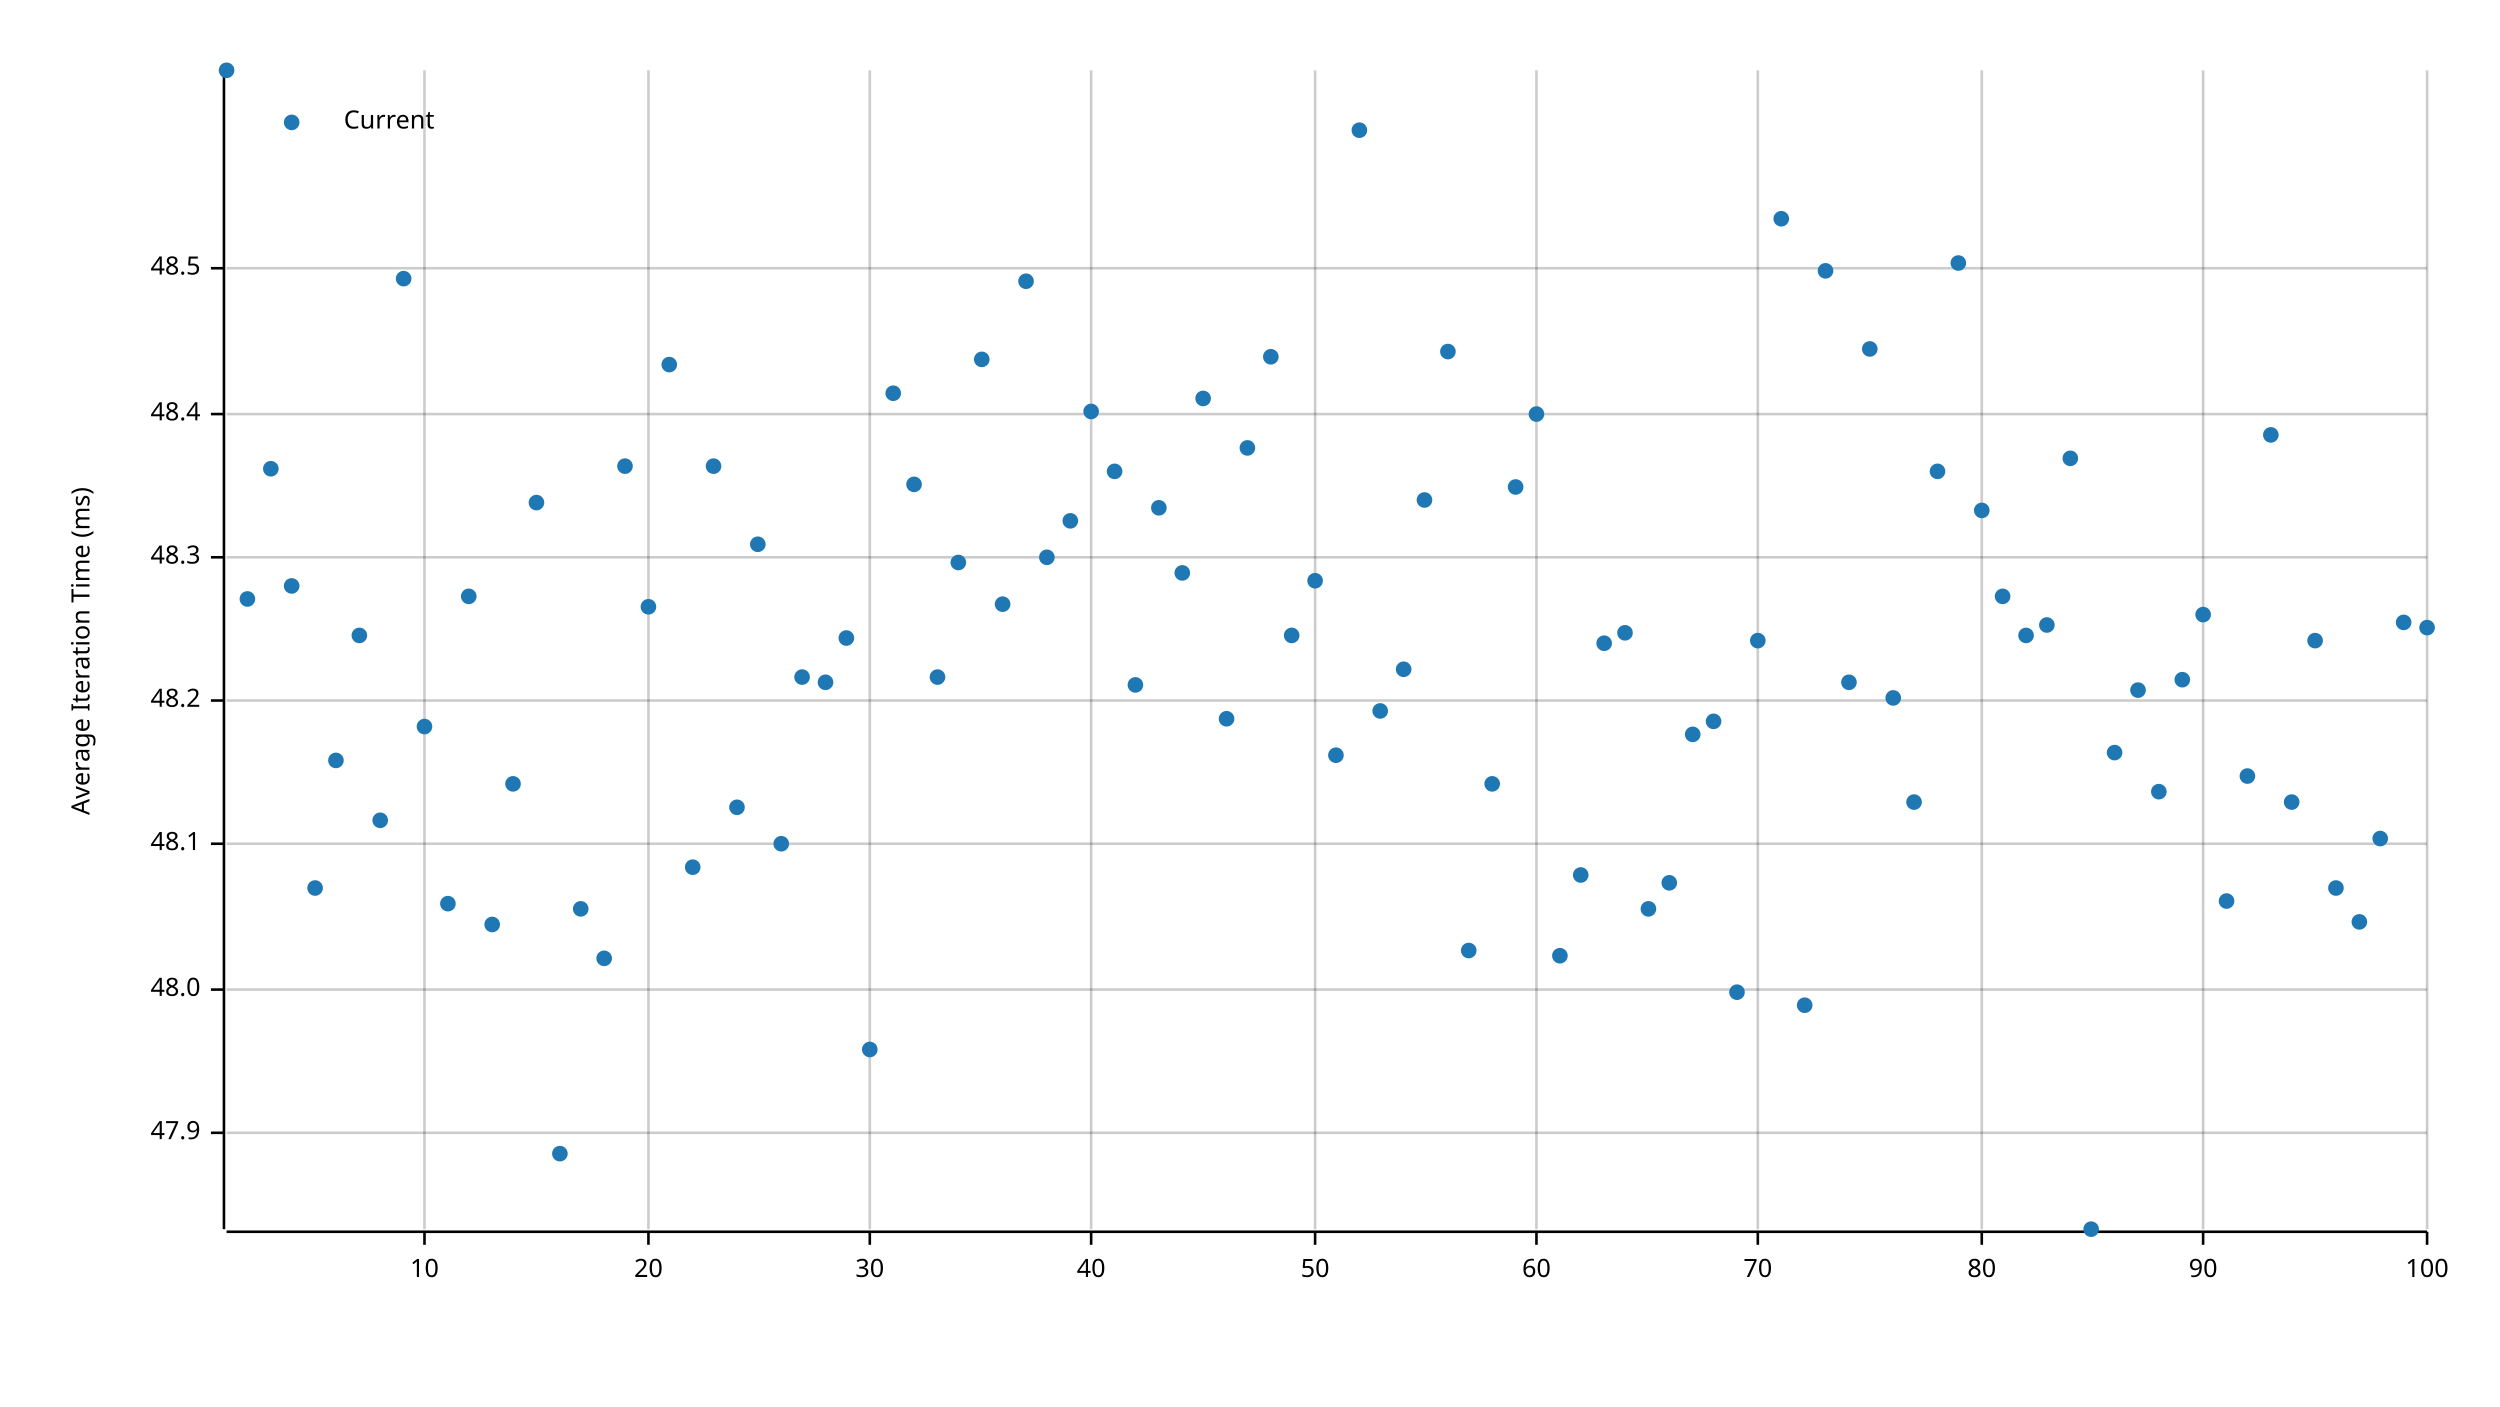
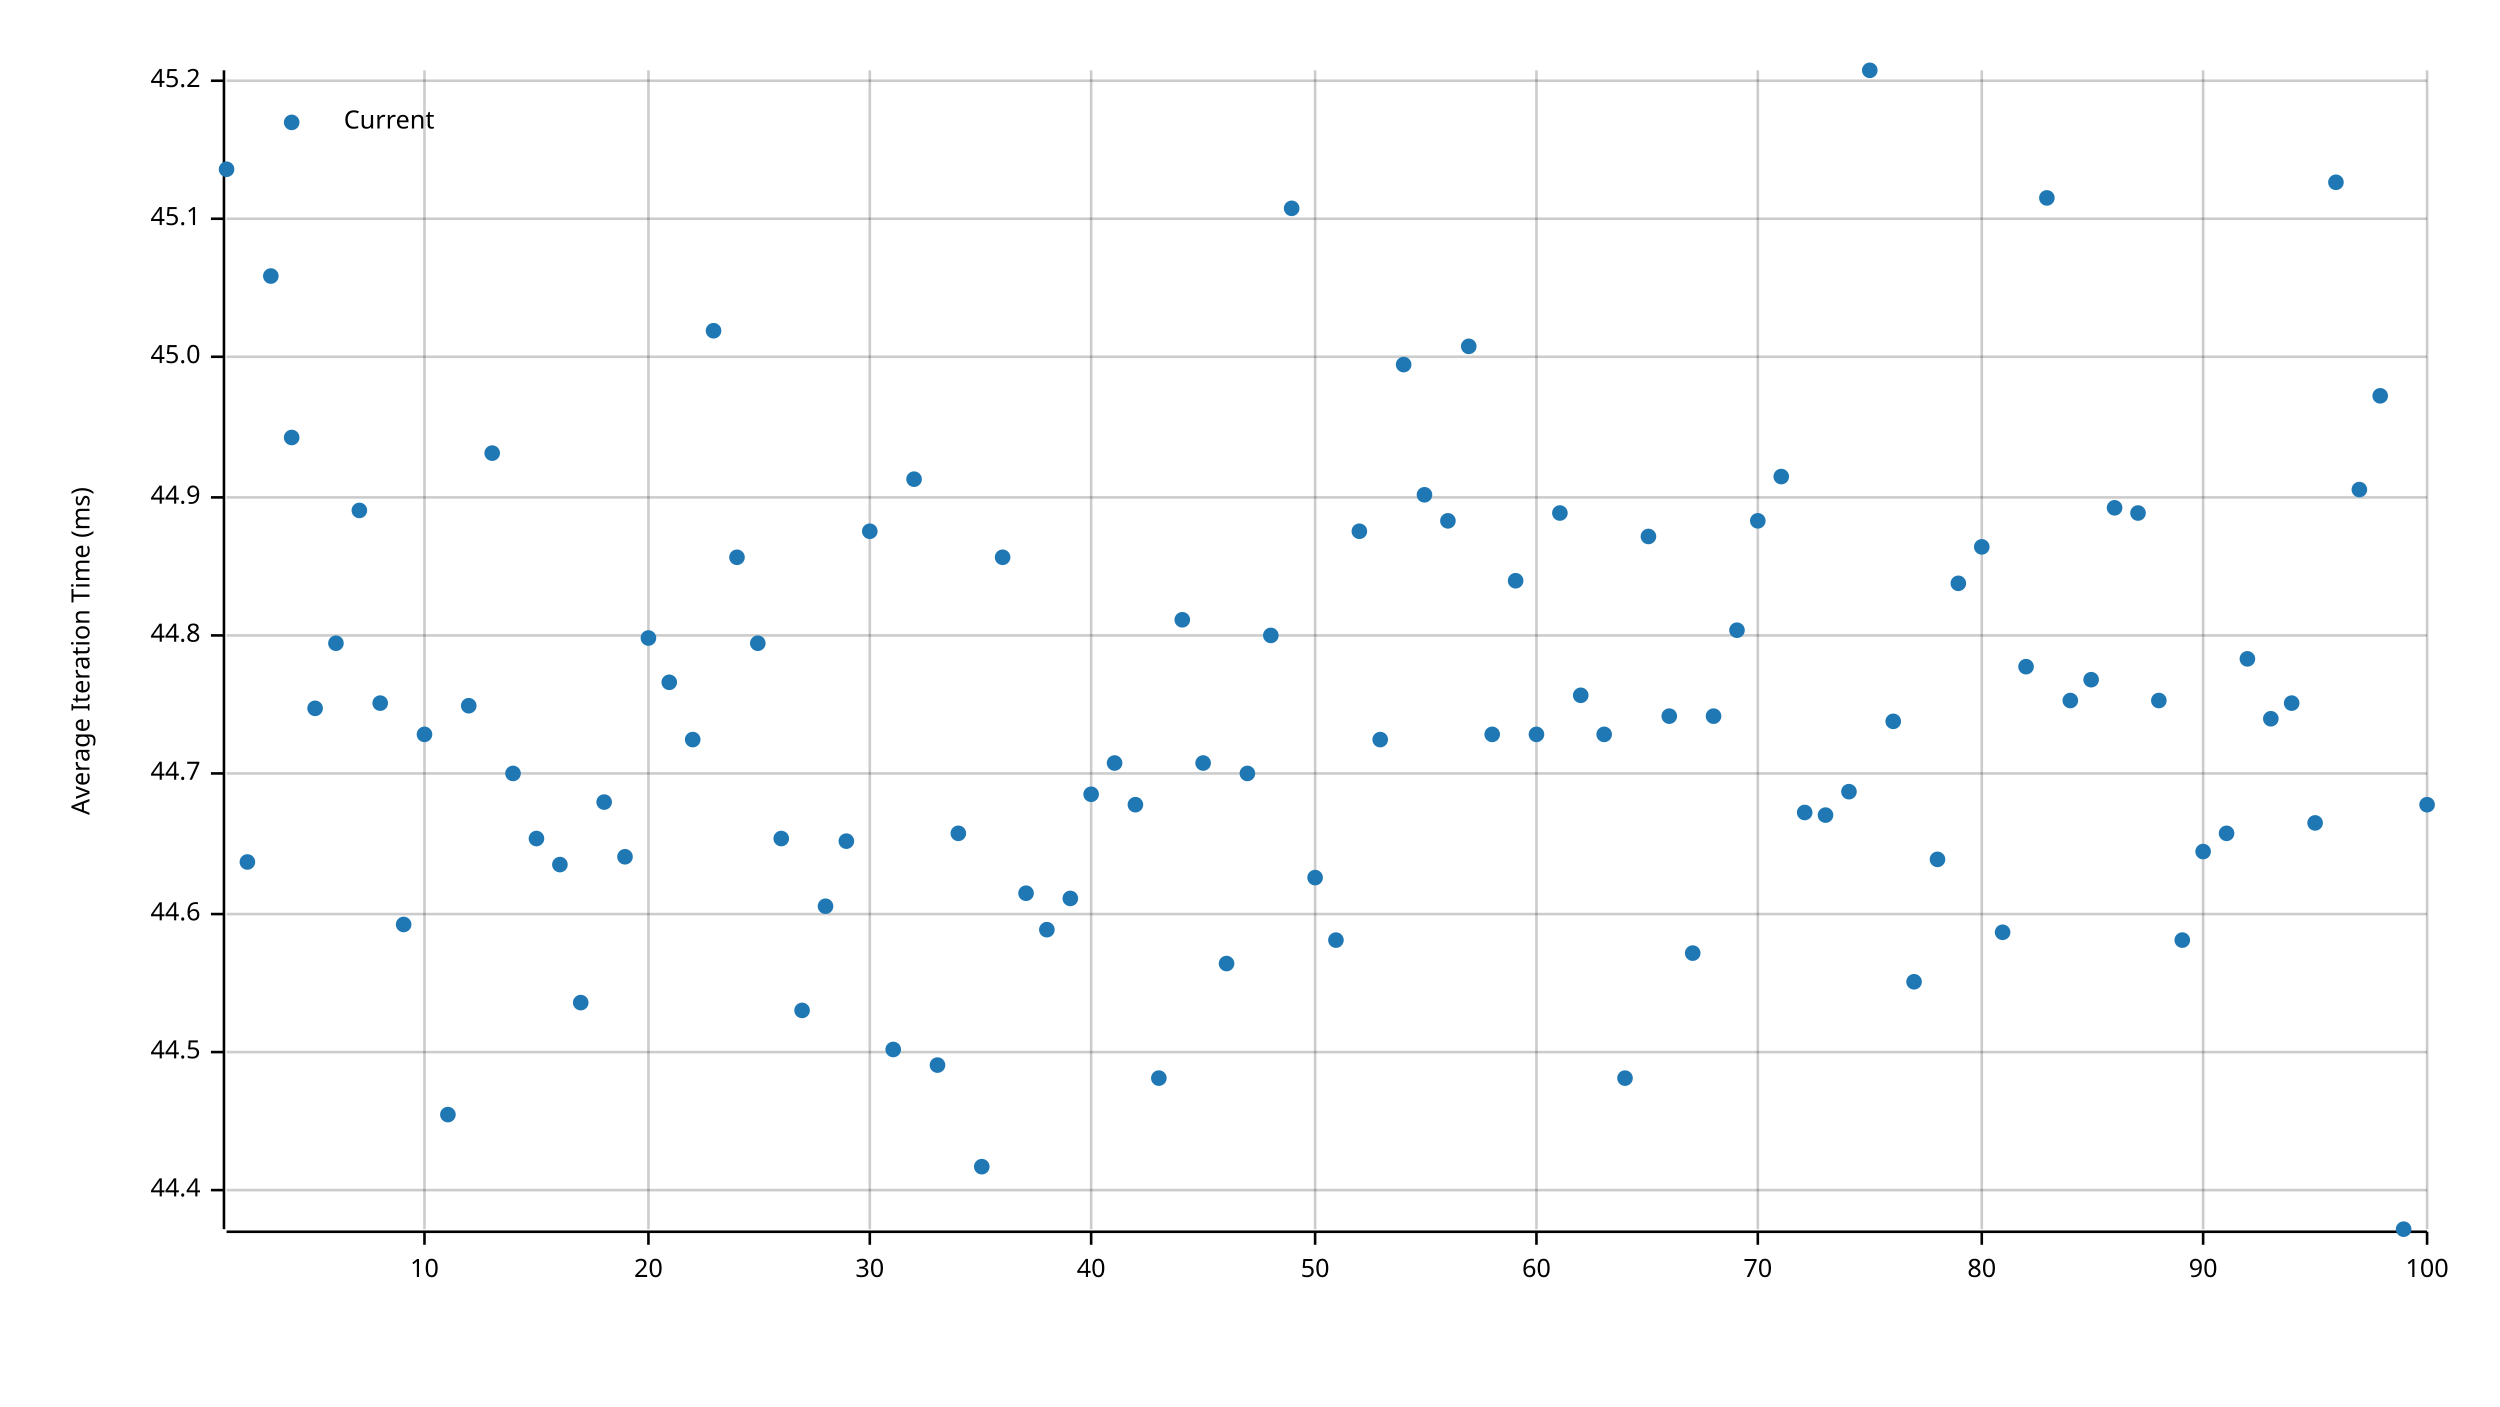
<svg xmlns="http://www.w3.org/2000/svg" width="960" height="540" viewBox="0 0 960 540">
  <text x="27" y="250" dy="0.76em" text-anchor="middle" font-family="sans-serif" font-size="9.677" opacity="1" fill="#000000" transform="rotate(270, 27, 250)">
Average Iteration Time (ms)
</text>
  <line opacity="0.2" stroke="#000000" stroke-width="1" x1="163" y1="472" x2="163" y2="27" />
  <line opacity="0.2" stroke="#000000" stroke-width="1" x1="249" y1="472" x2="249" y2="27" />
  <line opacity="0.2" stroke="#000000" stroke-width="1" x1="334" y1="472" x2="334" y2="27" />
  <line opacity="0.2" stroke="#000000" stroke-width="1" x1="419" y1="472" x2="419" y2="27" />
  <line opacity="0.2" stroke="#000000" stroke-width="1" x1="505" y1="472" x2="505" y2="27" />
  <line opacity="0.2" stroke="#000000" stroke-width="1" x1="590" y1="472" x2="590" y2="27" />
  <line opacity="0.2" stroke="#000000" stroke-width="1" x1="675" y1="472" x2="675" y2="27" />
  <line opacity="0.2" stroke="#000000" stroke-width="1" x1="761" y1="472" x2="761" y2="27" />
  <line opacity="0.2" stroke="#000000" stroke-width="1" x1="846" y1="472" x2="846" y2="27" />
  <line opacity="0.2" stroke="#000000" stroke-width="1" x1="932" y1="472" x2="932" y2="27" />
-   <line opacity="0.2" stroke="#000000" stroke-width="1" x1="87" y1="435" x2="932" y2="435" />
-   <line opacity="0.2" stroke="#000000" stroke-width="1" x1="87" y1="380" x2="932" y2="380" />
-   <line opacity="0.2" stroke="#000000" stroke-width="1" x1="87" y1="324" x2="932" y2="324" />
-   <line opacity="0.2" stroke="#000000" stroke-width="1" x1="87" y1="269" x2="932" y2="269" />
-   <line opacity="0.2" stroke="#000000" stroke-width="1" x1="87" y1="214" x2="932" y2="214" />
-   <line opacity="0.2" stroke="#000000" stroke-width="1" x1="87" y1="159" x2="932" y2="159" />
-   <line opacity="0.2" stroke="#000000" stroke-width="1" x1="87" y1="103" x2="932" y2="103" />
+   <line opacity="0.2" stroke="#000000" stroke-width="1" x1="87" y1="457" x2="932" y2="457" />
+   <line opacity="0.2" stroke="#000000" stroke-width="1" x1="87" y1="404" x2="932" y2="404" />
+   <line opacity="0.2" stroke="#000000" stroke-width="1" x1="87" y1="351" x2="932" y2="351" />
+   <line opacity="0.2" stroke="#000000" stroke-width="1" x1="87" y1="297" x2="932" y2="297" />
+   <line opacity="0.2" stroke="#000000" stroke-width="1" x1="87" y1="244" x2="932" y2="244" />
+   <line opacity="0.2" stroke="#000000" stroke-width="1" x1="87" y1="191" x2="932" y2="191" />
+   <line opacity="0.2" stroke="#000000" stroke-width="1" x1="87" y1="137" x2="932" y2="137" />
+   <line opacity="0.2" stroke="#000000" stroke-width="1" x1="87" y1="84" x2="932" y2="84" />
+   <line opacity="0.2" stroke="#000000" stroke-width="1" x1="87" y1="31" x2="932" y2="31" />
  <polyline fill="none" opacity="1" stroke="#000000" stroke-width="1" points="86,27 86,472 " />
-   <text x="77" y="435" dy="0.5ex" text-anchor="end" font-family="sans-serif" font-size="9.677" opacity="1" fill="#000000">
- 47.9
- </text>
-   <polyline fill="none" opacity="1" stroke="#000000" stroke-width="1" points="81,435 86,435 " />
-   <text x="77" y="380" dy="0.5ex" text-anchor="end" font-family="sans-serif" font-size="9.677" opacity="1" fill="#000000">
- 48.0
- </text>
-   <polyline fill="none" opacity="1" stroke="#000000" stroke-width="1" points="81,380 86,380 " />
-   <text x="77" y="324" dy="0.5ex" text-anchor="end" font-family="sans-serif" font-size="9.677" opacity="1" fill="#000000">
- 48.1
- </text>
-   <polyline fill="none" opacity="1" stroke="#000000" stroke-width="1" points="81,324 86,324 " />
-   <text x="77" y="269" dy="0.5ex" text-anchor="end" font-family="sans-serif" font-size="9.677" opacity="1" fill="#000000">
- 48.2
- </text>
-   <polyline fill="none" opacity="1" stroke="#000000" stroke-width="1" points="81,269 86,269 " />
-   <text x="77" y="214" dy="0.5ex" text-anchor="end" font-family="sans-serif" font-size="9.677" opacity="1" fill="#000000">
- 48.3
- </text>
-   <polyline fill="none" opacity="1" stroke="#000000" stroke-width="1" points="81,214 86,214 " />
-   <text x="77" y="159" dy="0.5ex" text-anchor="end" font-family="sans-serif" font-size="9.677" opacity="1" fill="#000000">
- 48.4
- </text>
-   <polyline fill="none" opacity="1" stroke="#000000" stroke-width="1" points="81,159 86,159 " />
-   <text x="77" y="103" dy="0.5ex" text-anchor="end" font-family="sans-serif" font-size="9.677" opacity="1" fill="#000000">
- 48.5
- </text>
-   <polyline fill="none" opacity="1" stroke="#000000" stroke-width="1" points="81,103 86,103 " />
+   <text x="77" y="457" dy="0.5ex" text-anchor="end" font-family="sans-serif" font-size="9.677" opacity="1" fill="#000000">
+ 44.4
+ </text>
+   <polyline fill="none" opacity="1" stroke="#000000" stroke-width="1" points="81,457 86,457 " />
+   <text x="77" y="404" dy="0.5ex" text-anchor="end" font-family="sans-serif" font-size="9.677" opacity="1" fill="#000000">
+ 44.5
+ </text>
+   <polyline fill="none" opacity="1" stroke="#000000" stroke-width="1" points="81,404 86,404 " />
+   <text x="77" y="351" dy="0.5ex" text-anchor="end" font-family="sans-serif" font-size="9.677" opacity="1" fill="#000000">
+ 44.6
+ </text>
+   <polyline fill="none" opacity="1" stroke="#000000" stroke-width="1" points="81,351 86,351 " />
+   <text x="77" y="297" dy="0.5ex" text-anchor="end" font-family="sans-serif" font-size="9.677" opacity="1" fill="#000000">
+ 44.7
+ </text>
+   <polyline fill="none" opacity="1" stroke="#000000" stroke-width="1" points="81,297 86,297 " />
+   <text x="77" y="244" dy="0.5ex" text-anchor="end" font-family="sans-serif" font-size="9.677" opacity="1" fill="#000000">
+ 44.8
+ </text>
+   <polyline fill="none" opacity="1" stroke="#000000" stroke-width="1" points="81,244 86,244 " />
+   <text x="77" y="191" dy="0.5ex" text-anchor="end" font-family="sans-serif" font-size="9.677" opacity="1" fill="#000000">
+ 44.9
+ </text>
+   <polyline fill="none" opacity="1" stroke="#000000" stroke-width="1" points="81,191 86,191 " />
+   <text x="77" y="137" dy="0.5ex" text-anchor="end" font-family="sans-serif" font-size="9.677" opacity="1" fill="#000000">
+ 45.0
+ </text>
+   <polyline fill="none" opacity="1" stroke="#000000" stroke-width="1" points="81,137 86,137 " />
+   <text x="77" y="84" dy="0.5ex" text-anchor="end" font-family="sans-serif" font-size="9.677" opacity="1" fill="#000000">
+ 45.1
+ </text>
+   <polyline fill="none" opacity="1" stroke="#000000" stroke-width="1" points="81,84 86,84 " />
+   <text x="77" y="31" dy="0.5ex" text-anchor="end" font-family="sans-serif" font-size="9.677" opacity="1" fill="#000000">
+ 45.2
+ </text>
+   <polyline fill="none" opacity="1" stroke="#000000" stroke-width="1" points="81,31 86,31 " />
  <polyline fill="none" opacity="1" stroke="#000000" stroke-width="1" points="87,473 932,473 " />
  <text x="163" y="483" dy="0.76em" text-anchor="middle" font-family="sans-serif" font-size="9.677" opacity="1" fill="#000000">
10
</text>
  <polyline fill="none" opacity="1" stroke="#000000" stroke-width="1" points="163,473 163,478 " />
  <text x="249" y="483" dy="0.76em" text-anchor="middle" font-family="sans-serif" font-size="9.677" opacity="1" fill="#000000">
20
</text>
  <polyline fill="none" opacity="1" stroke="#000000" stroke-width="1" points="249,473 249,478 " />
  <text x="334" y="483" dy="0.76em" text-anchor="middle" font-family="sans-serif" font-size="9.677" opacity="1" fill="#000000">
30
</text>
  <polyline fill="none" opacity="1" stroke="#000000" stroke-width="1" points="334,473 334,478 " />
  <text x="419" y="483" dy="0.76em" text-anchor="middle" font-family="sans-serif" font-size="9.677" opacity="1" fill="#000000">
40
</text>
  <polyline fill="none" opacity="1" stroke="#000000" stroke-width="1" points="419,473 419,478 " />
  <text x="505" y="483" dy="0.76em" text-anchor="middle" font-family="sans-serif" font-size="9.677" opacity="1" fill="#000000">
50
</text>
  <polyline fill="none" opacity="1" stroke="#000000" stroke-width="1" points="505,473 505,478 " />
  <text x="590" y="483" dy="0.76em" text-anchor="middle" font-family="sans-serif" font-size="9.677" opacity="1" fill="#000000">
60
</text>
  <polyline fill="none" opacity="1" stroke="#000000" stroke-width="1" points="590,473 590,478 " />
  <text x="675" y="483" dy="0.76em" text-anchor="middle" font-family="sans-serif" font-size="9.677" opacity="1" fill="#000000">
70
</text>
  <polyline fill="none" opacity="1" stroke="#000000" stroke-width="1" points="675,473 675,478 " />
  <text x="761" y="483" dy="0.76em" text-anchor="middle" font-family="sans-serif" font-size="9.677" opacity="1" fill="#000000">
80
</text>
  <polyline fill="none" opacity="1" stroke="#000000" stroke-width="1" points="761,473 761,478 " />
  <text x="846" y="483" dy="0.76em" text-anchor="middle" font-family="sans-serif" font-size="9.677" opacity="1" fill="#000000">
90
</text>
  <polyline fill="none" opacity="1" stroke="#000000" stroke-width="1" points="846,473 846,478 " />
  <text x="932" y="483" dy="0.76em" text-anchor="middle" font-family="sans-serif" font-size="9.677" opacity="1" fill="#000000">
100
</text>
  <polyline fill="none" opacity="1" stroke="#000000" stroke-width="1" points="932,473 932,478 " />
-   <circle cx="87" cy="27" r="3" opacity="1" fill="#1F78B4" stroke="none" stroke-width="1" />
-   <circle cx="95" cy="230" r="3" opacity="1" fill="#1F78B4" stroke="none" stroke-width="1" />
-   <circle cx="104" cy="180" r="3" opacity="1" fill="#1F78B4" stroke="none" stroke-width="1" />
-   <circle cx="112" cy="225" r="3" opacity="1" fill="#1F78B4" stroke="none" stroke-width="1" />
-   <circle cx="121" cy="341" r="3" opacity="1" fill="#1F78B4" stroke="none" stroke-width="1" />
-   <circle cx="129" cy="292" r="3" opacity="1" fill="#1F78B4" stroke="none" stroke-width="1" />
-   <circle cx="138" cy="244" r="3" opacity="1" fill="#1F78B4" stroke="none" stroke-width="1" />
-   <circle cx="146" cy="315" r="3" opacity="1" fill="#1F78B4" stroke="none" stroke-width="1" />
-   <circle cx="155" cy="107" r="3" opacity="1" fill="#1F78B4" stroke="none" stroke-width="1" />
-   <circle cx="163" cy="279" r="3" opacity="1" fill="#1F78B4" stroke="none" stroke-width="1" />
-   <circle cx="172" cy="347" r="3" opacity="1" fill="#1F78B4" stroke="none" stroke-width="1" />
-   <circle cx="180" cy="229" r="3" opacity="1" fill="#1F78B4" stroke="none" stroke-width="1" />
-   <circle cx="189" cy="355" r="3" opacity="1" fill="#1F78B4" stroke="none" stroke-width="1" />
-   <circle cx="197" cy="301" r="3" opacity="1" fill="#1F78B4" stroke="none" stroke-width="1" />
-   <circle cx="206" cy="193" r="3" opacity="1" fill="#1F78B4" stroke="none" stroke-width="1" />
-   <circle cx="215" cy="443" r="3" opacity="1" fill="#1F78B4" stroke="none" stroke-width="1" />
-   <circle cx="223" cy="349" r="3" opacity="1" fill="#1F78B4" stroke="none" stroke-width="1" />
-   <circle cx="232" cy="368" r="3" opacity="1" fill="#1F78B4" stroke="none" stroke-width="1" />
-   <circle cx="240" cy="179" r="3" opacity="1" fill="#1F78B4" stroke="none" stroke-width="1" />
-   <circle cx="249" cy="233" r="3" opacity="1" fill="#1F78B4" stroke="none" stroke-width="1" />
-   <circle cx="257" cy="140" r="3" opacity="1" fill="#1F78B4" stroke="none" stroke-width="1" />
-   <circle cx="266" cy="333" r="3" opacity="1" fill="#1F78B4" stroke="none" stroke-width="1" />
-   <circle cx="274" cy="179" r="3" opacity="1" fill="#1F78B4" stroke="none" stroke-width="1" />
-   <circle cx="283" cy="310" r="3" opacity="1" fill="#1F78B4" stroke="none" stroke-width="1" />
-   <circle cx="291" cy="209" r="3" opacity="1" fill="#1F78B4" stroke="none" stroke-width="1" />
-   <circle cx="300" cy="324" r="3" opacity="1" fill="#1F78B4" stroke="none" stroke-width="1" />
-   <circle cx="308" cy="260" r="3" opacity="1" fill="#1F78B4" stroke="none" stroke-width="1" />
-   <circle cx="317" cy="262" r="3" opacity="1" fill="#1F78B4" stroke="none" stroke-width="1" />
-   <circle cx="325" cy="245" r="3" opacity="1" fill="#1F78B4" stroke="none" stroke-width="1" />
-   <circle cx="334" cy="403" r="3" opacity="1" fill="#1F78B4" stroke="none" stroke-width="1" />
-   <circle cx="343" cy="151" r="3" opacity="1" fill="#1F78B4" stroke="none" stroke-width="1" />
-   <circle cx="351" cy="186" r="3" opacity="1" fill="#1F78B4" stroke="none" stroke-width="1" />
-   <circle cx="360" cy="260" r="3" opacity="1" fill="#1F78B4" stroke="none" stroke-width="1" />
-   <circle cx="368" cy="216" r="3" opacity="1" fill="#1F78B4" stroke="none" stroke-width="1" />
-   <circle cx="377" cy="138" r="3" opacity="1" fill="#1F78B4" stroke="none" stroke-width="1" />
-   <circle cx="385" cy="232" r="3" opacity="1" fill="#1F78B4" stroke="none" stroke-width="1" />
-   <circle cx="394" cy="108" r="3" opacity="1" fill="#1F78B4" stroke="none" stroke-width="1" />
-   <circle cx="402" cy="214" r="3" opacity="1" fill="#1F78B4" stroke="none" stroke-width="1" />
-   <circle cx="411" cy="200" r="3" opacity="1" fill="#1F78B4" stroke="none" stroke-width="1" />
-   <circle cx="419" cy="158" r="3" opacity="1" fill="#1F78B4" stroke="none" stroke-width="1" />
-   <circle cx="428" cy="181" r="3" opacity="1" fill="#1F78B4" stroke="none" stroke-width="1" />
-   <circle cx="436" cy="263" r="3" opacity="1" fill="#1F78B4" stroke="none" stroke-width="1" />
-   <circle cx="445" cy="195" r="3" opacity="1" fill="#1F78B4" stroke="none" stroke-width="1" />
-   <circle cx="454" cy="220" r="3" opacity="1" fill="#1F78B4" stroke="none" stroke-width="1" />
-   <circle cx="462" cy="153" r="3" opacity="1" fill="#1F78B4" stroke="none" stroke-width="1" />
-   <circle cx="471" cy="276" r="3" opacity="1" fill="#1F78B4" stroke="none" stroke-width="1" />
-   <circle cx="479" cy="172" r="3" opacity="1" fill="#1F78B4" stroke="none" stroke-width="1" />
-   <circle cx="488" cy="137" r="3" opacity="1" fill="#1F78B4" stroke="none" stroke-width="1" />
-   <circle cx="496" cy="244" r="3" opacity="1" fill="#1F78B4" stroke="none" stroke-width="1" />
-   <circle cx="505" cy="223" r="3" opacity="1" fill="#1F78B4" stroke="none" stroke-width="1" />
-   <circle cx="513" cy="290" r="3" opacity="1" fill="#1F78B4" stroke="none" stroke-width="1" />
-   <circle cx="522" cy="50" r="3" opacity="1" fill="#1F78B4" stroke="none" stroke-width="1" />
-   <circle cx="530" cy="273" r="3" opacity="1" fill="#1F78B4" stroke="none" stroke-width="1" />
-   <circle cx="539" cy="257" r="3" opacity="1" fill="#1F78B4" stroke="none" stroke-width="1" />
-   <circle cx="547" cy="192" r="3" opacity="1" fill="#1F78B4" stroke="none" stroke-width="1" />
-   <circle cx="556" cy="135" r="3" opacity="1" fill="#1F78B4" stroke="none" stroke-width="1" />
-   <circle cx="564" cy="365" r="3" opacity="1" fill="#1F78B4" stroke="none" stroke-width="1" />
-   <circle cx="573" cy="301" r="3" opacity="1" fill="#1F78B4" stroke="none" stroke-width="1" />
-   <circle cx="582" cy="187" r="3" opacity="1" fill="#1F78B4" stroke="none" stroke-width="1" />
-   <circle cx="590" cy="159" r="3" opacity="1" fill="#1F78B4" stroke="none" stroke-width="1" />
-   <circle cx="599" cy="367" r="3" opacity="1" fill="#1F78B4" stroke="none" stroke-width="1" />
-   <circle cx="607" cy="336" r="3" opacity="1" fill="#1F78B4" stroke="none" stroke-width="1" />
-   <circle cx="616" cy="247" r="3" opacity="1" fill="#1F78B4" stroke="none" stroke-width="1" />
-   <circle cx="624" cy="243" r="3" opacity="1" fill="#1F78B4" stroke="none" stroke-width="1" />
-   <circle cx="633" cy="349" r="3" opacity="1" fill="#1F78B4" stroke="none" stroke-width="1" />
-   <circle cx="641" cy="339" r="3" opacity="1" fill="#1F78B4" stroke="none" stroke-width="1" />
-   <circle cx="650" cy="282" r="3" opacity="1" fill="#1F78B4" stroke="none" stroke-width="1" />
-   <circle cx="658" cy="277" r="3" opacity="1" fill="#1F78B4" stroke="none" stroke-width="1" />
-   <circle cx="667" cy="381" r="3" opacity="1" fill="#1F78B4" stroke="none" stroke-width="1" />
-   <circle cx="675" cy="246" r="3" opacity="1" fill="#1F78B4" stroke="none" stroke-width="1" />
-   <circle cx="684" cy="84" r="3" opacity="1" fill="#1F78B4" stroke="none" stroke-width="1" />
-   <circle cx="693" cy="386" r="3" opacity="1" fill="#1F78B4" stroke="none" stroke-width="1" />
-   <circle cx="701" cy="104" r="3" opacity="1" fill="#1F78B4" stroke="none" stroke-width="1" />
-   <circle cx="710" cy="262" r="3" opacity="1" fill="#1F78B4" stroke="none" stroke-width="1" />
-   <circle cx="718" cy="134" r="3" opacity="1" fill="#1F78B4" stroke="none" stroke-width="1" />
-   <circle cx="727" cy="268" r="3" opacity="1" fill="#1F78B4" stroke="none" stroke-width="1" />
-   <circle cx="735" cy="308" r="3" opacity="1" fill="#1F78B4" stroke="none" stroke-width="1" />
-   <circle cx="744" cy="181" r="3" opacity="1" fill="#1F78B4" stroke="none" stroke-width="1" />
-   <circle cx="752" cy="101" r="3" opacity="1" fill="#1F78B4" stroke="none" stroke-width="1" />
-   <circle cx="761" cy="196" r="3" opacity="1" fill="#1F78B4" stroke="none" stroke-width="1" />
-   <circle cx="769" cy="229" r="3" opacity="1" fill="#1F78B4" stroke="none" stroke-width="1" />
-   <circle cx="778" cy="244" r="3" opacity="1" fill="#1F78B4" stroke="none" stroke-width="1" />
-   <circle cx="786" cy="240" r="3" opacity="1" fill="#1F78B4" stroke="none" stroke-width="1" />
-   <circle cx="795" cy="176" r="3" opacity="1" fill="#1F78B4" stroke="none" stroke-width="1" />
-   <circle cx="803" cy="472" r="3" opacity="1" fill="#1F78B4" stroke="none" stroke-width="1" />
-   <circle cx="812" cy="289" r="3" opacity="1" fill="#1F78B4" stroke="none" stroke-width="1" />
-   <circle cx="821" cy="265" r="3" opacity="1" fill="#1F78B4" stroke="none" stroke-width="1" />
-   <circle cx="829" cy="304" r="3" opacity="1" fill="#1F78B4" stroke="none" stroke-width="1" />
-   <circle cx="838" cy="261" r="3" opacity="1" fill="#1F78B4" stroke="none" stroke-width="1" />
-   <circle cx="846" cy="236" r="3" opacity="1" fill="#1F78B4" stroke="none" stroke-width="1" />
-   <circle cx="855" cy="346" r="3" opacity="1" fill="#1F78B4" stroke="none" stroke-width="1" />
-   <circle cx="863" cy="298" r="3" opacity="1" fill="#1F78B4" stroke="none" stroke-width="1" />
-   <circle cx="872" cy="167" r="3" opacity="1" fill="#1F78B4" stroke="none" stroke-width="1" />
-   <circle cx="880" cy="308" r="3" opacity="1" fill="#1F78B4" stroke="none" stroke-width="1" />
-   <circle cx="889" cy="246" r="3" opacity="1" fill="#1F78B4" stroke="none" stroke-width="1" />
-   <circle cx="897" cy="341" r="3" opacity="1" fill="#1F78B4" stroke="none" stroke-width="1" />
-   <circle cx="906" cy="354" r="3" opacity="1" fill="#1F78B4" stroke="none" stroke-width="1" />
-   <circle cx="914" cy="322" r="3" opacity="1" fill="#1F78B4" stroke="none" stroke-width="1" />
-   <circle cx="923" cy="239" r="3" opacity="1" fill="#1F78B4" stroke="none" stroke-width="1" />
-   <circle cx="932" cy="241" r="3" opacity="1" fill="#1F78B4" stroke="none" stroke-width="1" />
+   <circle cx="87" cy="65" r="3" opacity="1" fill="#1F78B4" stroke="none" stroke-width="1" />
+   <circle cx="95" cy="331" r="3" opacity="1" fill="#1F78B4" stroke="none" stroke-width="1" />
+   <circle cx="104" cy="106" r="3" opacity="1" fill="#1F78B4" stroke="none" stroke-width="1" />
+   <circle cx="112" cy="168" r="3" opacity="1" fill="#1F78B4" stroke="none" stroke-width="1" />
+   <circle cx="121" cy="272" r="3" opacity="1" fill="#1F78B4" stroke="none" stroke-width="1" />
+   <circle cx="129" cy="247" r="3" opacity="1" fill="#1F78B4" stroke="none" stroke-width="1" />
+   <circle cx="138" cy="196" r="3" opacity="1" fill="#1F78B4" stroke="none" stroke-width="1" />
+   <circle cx="146" cy="270" r="3" opacity="1" fill="#1F78B4" stroke="none" stroke-width="1" />
+   <circle cx="155" cy="355" r="3" opacity="1" fill="#1F78B4" stroke="none" stroke-width="1" />
+   <circle cx="163" cy="282" r="3" opacity="1" fill="#1F78B4" stroke="none" stroke-width="1" />
+   <circle cx="172" cy="428" r="3" opacity="1" fill="#1F78B4" stroke="none" stroke-width="1" />
+   <circle cx="180" cy="271" r="3" opacity="1" fill="#1F78B4" stroke="none" stroke-width="1" />
+   <circle cx="189" cy="174" r="3" opacity="1" fill="#1F78B4" stroke="none" stroke-width="1" />
+   <circle cx="197" cy="297" r="3" opacity="1" fill="#1F78B4" stroke="none" stroke-width="1" />
+   <circle cx="206" cy="322" r="3" opacity="1" fill="#1F78B4" stroke="none" stroke-width="1" />
+   <circle cx="215" cy="332" r="3" opacity="1" fill="#1F78B4" stroke="none" stroke-width="1" />
+   <circle cx="223" cy="385" r="3" opacity="1" fill="#1F78B4" stroke="none" stroke-width="1" />
+   <circle cx="232" cy="308" r="3" opacity="1" fill="#1F78B4" stroke="none" stroke-width="1" />
+   <circle cx="240" cy="329" r="3" opacity="1" fill="#1F78B4" stroke="none" stroke-width="1" />
+   <circle cx="249" cy="245" r="3" opacity="1" fill="#1F78B4" stroke="none" stroke-width="1" />
+   <circle cx="257" cy="262" r="3" opacity="1" fill="#1F78B4" stroke="none" stroke-width="1" />
+   <circle cx="266" cy="284" r="3" opacity="1" fill="#1F78B4" stroke="none" stroke-width="1" />
+   <circle cx="274" cy="127" r="3" opacity="1" fill="#1F78B4" stroke="none" stroke-width="1" />
+   <circle cx="283" cy="214" r="3" opacity="1" fill="#1F78B4" stroke="none" stroke-width="1" />
+   <circle cx="291" cy="247" r="3" opacity="1" fill="#1F78B4" stroke="none" stroke-width="1" />
+   <circle cx="300" cy="322" r="3" opacity="1" fill="#1F78B4" stroke="none" stroke-width="1" />
+   <circle cx="308" cy="388" r="3" opacity="1" fill="#1F78B4" stroke="none" stroke-width="1" />
+   <circle cx="317" cy="348" r="3" opacity="1" fill="#1F78B4" stroke="none" stroke-width="1" />
+   <circle cx="325" cy="323" r="3" opacity="1" fill="#1F78B4" stroke="none" stroke-width="1" />
+   <circle cx="334" cy="204" r="3" opacity="1" fill="#1F78B4" stroke="none" stroke-width="1" />
+   <circle cx="343" cy="403" r="3" opacity="1" fill="#1F78B4" stroke="none" stroke-width="1" />
+   <circle cx="351" cy="184" r="3" opacity="1" fill="#1F78B4" stroke="none" stroke-width="1" />
+   <circle cx="360" cy="409" r="3" opacity="1" fill="#1F78B4" stroke="none" stroke-width="1" />
+   <circle cx="368" cy="320" r="3" opacity="1" fill="#1F78B4" stroke="none" stroke-width="1" />
+   <circle cx="377" cy="448" r="3" opacity="1" fill="#1F78B4" stroke="none" stroke-width="1" />
+   <circle cx="385" cy="214" r="3" opacity="1" fill="#1F78B4" stroke="none" stroke-width="1" />
+   <circle cx="394" cy="343" r="3" opacity="1" fill="#1F78B4" stroke="none" stroke-width="1" />
+   <circle cx="402" cy="357" r="3" opacity="1" fill="#1F78B4" stroke="none" stroke-width="1" />
+   <circle cx="411" cy="345" r="3" opacity="1" fill="#1F78B4" stroke="none" stroke-width="1" />
+   <circle cx="419" cy="305" r="3" opacity="1" fill="#1F78B4" stroke="none" stroke-width="1" />
+   <circle cx="428" cy="293" r="3" opacity="1" fill="#1F78B4" stroke="none" stroke-width="1" />
+   <circle cx="436" cy="309" r="3" opacity="1" fill="#1F78B4" stroke="none" stroke-width="1" />
+   <circle cx="445" cy="414" r="3" opacity="1" fill="#1F78B4" stroke="none" stroke-width="1" />
+   <circle cx="454" cy="238" r="3" opacity="1" fill="#1F78B4" stroke="none" stroke-width="1" />
+   <circle cx="462" cy="293" r="3" opacity="1" fill="#1F78B4" stroke="none" stroke-width="1" />
+   <circle cx="471" cy="370" r="3" opacity="1" fill="#1F78B4" stroke="none" stroke-width="1" />
+   <circle cx="479" cy="297" r="3" opacity="1" fill="#1F78B4" stroke="none" stroke-width="1" />
+   <circle cx="488" cy="244" r="3" opacity="1" fill="#1F78B4" stroke="none" stroke-width="1" />
+   <circle cx="496" cy="80" r="3" opacity="1" fill="#1F78B4" stroke="none" stroke-width="1" />
+   <circle cx="505" cy="337" r="3" opacity="1" fill="#1F78B4" stroke="none" stroke-width="1" />
+   <circle cx="513" cy="361" r="3" opacity="1" fill="#1F78B4" stroke="none" stroke-width="1" />
+   <circle cx="522" cy="204" r="3" opacity="1" fill="#1F78B4" stroke="none" stroke-width="1" />
+   <circle cx="530" cy="284" r="3" opacity="1" fill="#1F78B4" stroke="none" stroke-width="1" />
+   <circle cx="539" cy="140" r="3" opacity="1" fill="#1F78B4" stroke="none" stroke-width="1" />
+   <circle cx="547" cy="190" r="3" opacity="1" fill="#1F78B4" stroke="none" stroke-width="1" />
+   <circle cx="556" cy="200" r="3" opacity="1" fill="#1F78B4" stroke="none" stroke-width="1" />
+   <circle cx="564" cy="133" r="3" opacity="1" fill="#1F78B4" stroke="none" stroke-width="1" />
+   <circle cx="573" cy="282" r="3" opacity="1" fill="#1F78B4" stroke="none" stroke-width="1" />
+   <circle cx="582" cy="223" r="3" opacity="1" fill="#1F78B4" stroke="none" stroke-width="1" />
+   <circle cx="590" cy="282" r="3" opacity="1" fill="#1F78B4" stroke="none" stroke-width="1" />
+   <circle cx="599" cy="197" r="3" opacity="1" fill="#1F78B4" stroke="none" stroke-width="1" />
+   <circle cx="607" cy="267" r="3" opacity="1" fill="#1F78B4" stroke="none" stroke-width="1" />
+   <circle cx="616" cy="282" r="3" opacity="1" fill="#1F78B4" stroke="none" stroke-width="1" />
+   <circle cx="624" cy="414" r="3" opacity="1" fill="#1F78B4" stroke="none" stroke-width="1" />
+   <circle cx="633" cy="206" r="3" opacity="1" fill="#1F78B4" stroke="none" stroke-width="1" />
+   <circle cx="641" cy="275" r="3" opacity="1" fill="#1F78B4" stroke="none" stroke-width="1" />
+   <circle cx="650" cy="366" r="3" opacity="1" fill="#1F78B4" stroke="none" stroke-width="1" />
+   <circle cx="658" cy="275" r="3" opacity="1" fill="#1F78B4" stroke="none" stroke-width="1" />
+   <circle cx="667" cy="242" r="3" opacity="1" fill="#1F78B4" stroke="none" stroke-width="1" />
+   <circle cx="675" cy="200" r="3" opacity="1" fill="#1F78B4" stroke="none" stroke-width="1" />
+   <circle cx="684" cy="183" r="3" opacity="1" fill="#1F78B4" stroke="none" stroke-width="1" />
+   <circle cx="693" cy="312" r="3" opacity="1" fill="#1F78B4" stroke="none" stroke-width="1" />
+   <circle cx="701" cy="313" r="3" opacity="1" fill="#1F78B4" stroke="none" stroke-width="1" />
+   <circle cx="710" cy="304" r="3" opacity="1" fill="#1F78B4" stroke="none" stroke-width="1" />
+   <circle cx="718" cy="27" r="3" opacity="1" fill="#1F78B4" stroke="none" stroke-width="1" />
+   <circle cx="727" cy="277" r="3" opacity="1" fill="#1F78B4" stroke="none" stroke-width="1" />
+   <circle cx="735" cy="377" r="3" opacity="1" fill="#1F78B4" stroke="none" stroke-width="1" />
+   <circle cx="744" cy="330" r="3" opacity="1" fill="#1F78B4" stroke="none" stroke-width="1" />
+   <circle cx="752" cy="224" r="3" opacity="1" fill="#1F78B4" stroke="none" stroke-width="1" />
+   <circle cx="761" cy="210" r="3" opacity="1" fill="#1F78B4" stroke="none" stroke-width="1" />
+   <circle cx="769" cy="358" r="3" opacity="1" fill="#1F78B4" stroke="none" stroke-width="1" />
+   <circle cx="778" cy="256" r="3" opacity="1" fill="#1F78B4" stroke="none" stroke-width="1" />
+   <circle cx="786" cy="76" r="3" opacity="1" fill="#1F78B4" stroke="none" stroke-width="1" />
+   <circle cx="795" cy="269" r="3" opacity="1" fill="#1F78B4" stroke="none" stroke-width="1" />
+   <circle cx="803" cy="261" r="3" opacity="1" fill="#1F78B4" stroke="none" stroke-width="1" />
+   <circle cx="812" cy="195" r="3" opacity="1" fill="#1F78B4" stroke="none" stroke-width="1" />
+   <circle cx="821" cy="197" r="3" opacity="1" fill="#1F78B4" stroke="none" stroke-width="1" />
+   <circle cx="829" cy="269" r="3" opacity="1" fill="#1F78B4" stroke="none" stroke-width="1" />
+   <circle cx="838" cy="361" r="3" opacity="1" fill="#1F78B4" stroke="none" stroke-width="1" />
+   <circle cx="846" cy="327" r="3" opacity="1" fill="#1F78B4" stroke="none" stroke-width="1" />
+   <circle cx="855" cy="320" r="3" opacity="1" fill="#1F78B4" stroke="none" stroke-width="1" />
+   <circle cx="863" cy="253" r="3" opacity="1" fill="#1F78B4" stroke="none" stroke-width="1" />
+   <circle cx="872" cy="276" r="3" opacity="1" fill="#1F78B4" stroke="none" stroke-width="1" />
+   <circle cx="880" cy="270" r="3" opacity="1" fill="#1F78B4" stroke="none" stroke-width="1" />
+   <circle cx="889" cy="316" r="3" opacity="1" fill="#1F78B4" stroke="none" stroke-width="1" />
+   <circle cx="897" cy="70" r="3" opacity="1" fill="#1F78B4" stroke="none" stroke-width="1" />
+   <circle cx="906" cy="188" r="3" opacity="1" fill="#1F78B4" stroke="none" stroke-width="1" />
+   <circle cx="914" cy="152" r="3" opacity="1" fill="#1F78B4" stroke="none" stroke-width="1" />
+   <circle cx="923" cy="472" r="3" opacity="1" fill="#1F78B4" stroke="none" stroke-width="1" />
+   <circle cx="932" cy="309" r="3" opacity="1" fill="#1F78B4" stroke="none" stroke-width="1" />
  <text x="132" y="42" dy="0.76em" text-anchor="start" font-family="sans-serif" font-size="9.677" opacity="1" fill="#000000">
Current
</text>
  <circle cx="112" cy="47" r="3" opacity="1" fill="#1F78B4" stroke="none" stroke-width="1" />
</svg>
